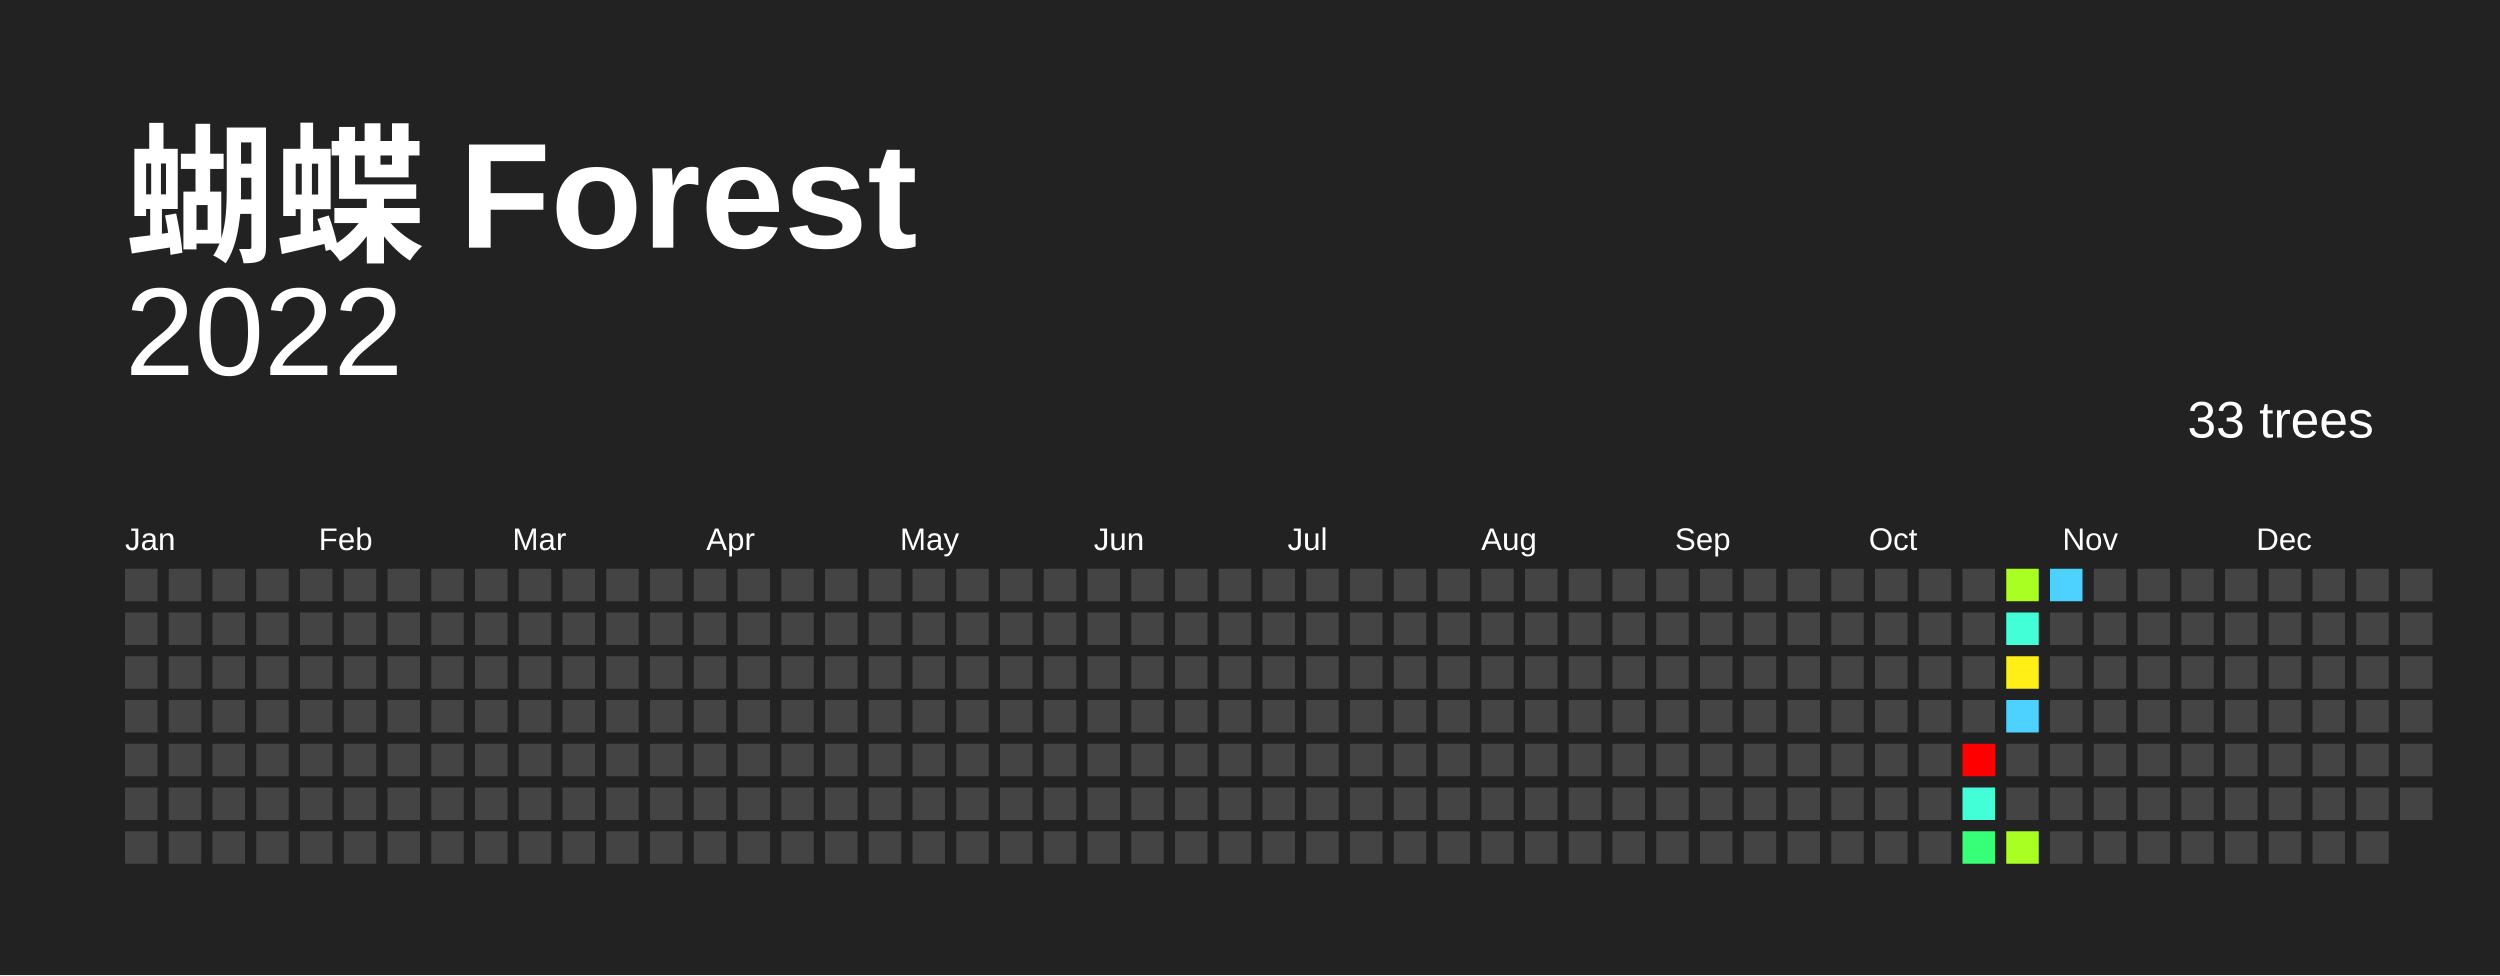
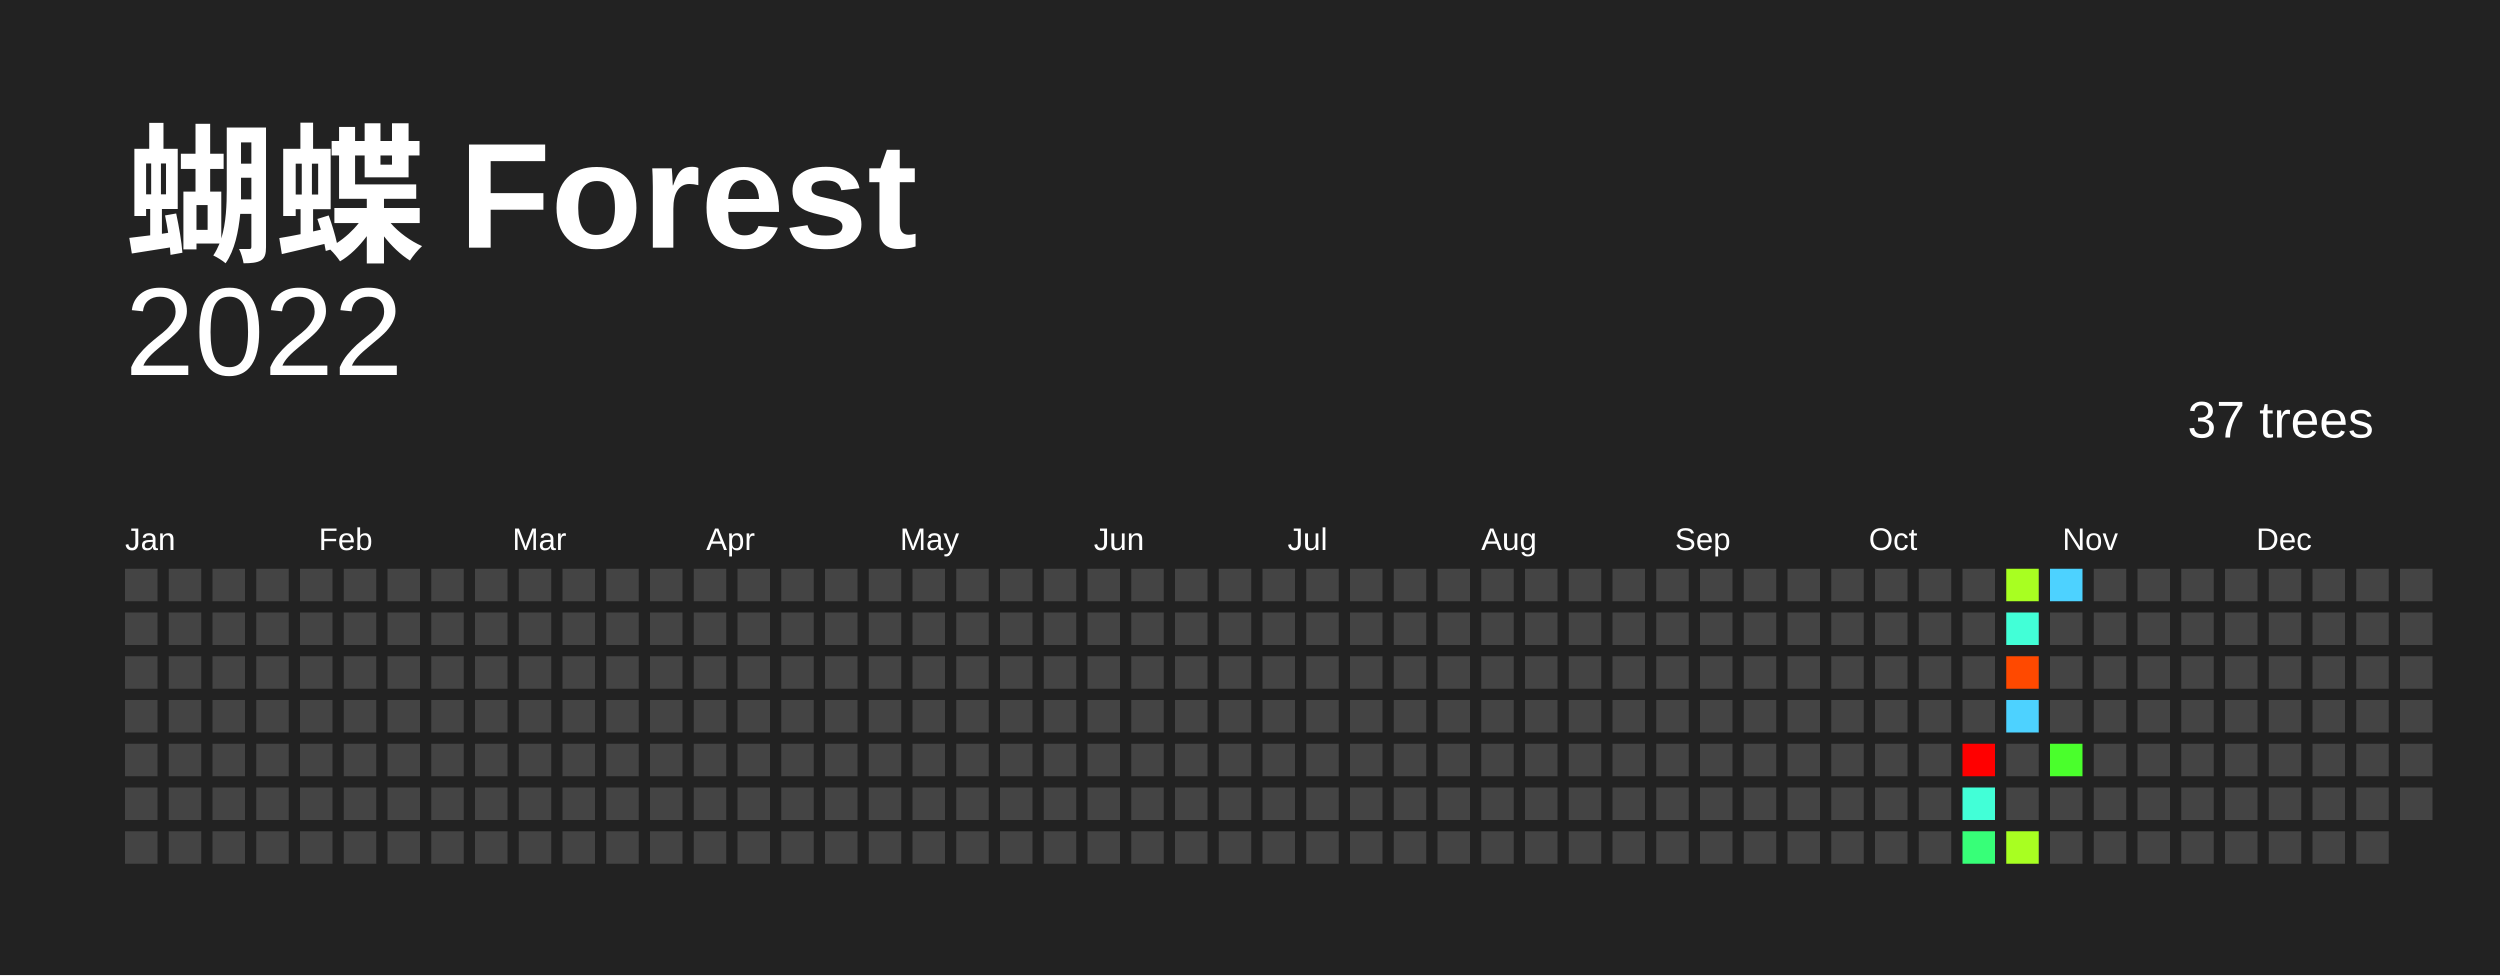
<svg xmlns="http://www.w3.org/2000/svg" baseProfile="full" height="78mm" version="1.1" viewBox="0,0,200,78" width="200mm">
  <defs />
  <rect fill="#222222" height="78" width="200" x="0" y="0" />
  <text fill="#FFFFFF" style="font-size:12px; font-family:Arial; font-weight:bold;" x="10" y="20">蝴蝶 Forest</text>
  <text alignment-baseline="hanging" fill="#FFFFFF" style="font-size:10.0px; font-family:Arial;" x="10" y="30">2022</text>
-   <text alignment-baseline="hanging" fill="#FFFFFF" style="font-size:4.125px; font-family:Arial;" x="175" y="35">33 trees</text>
+   <text alignment-baseline="hanging" fill="#FFFFFF" style="font-size:4.125px; font-family:Arial;" x="175" y="35">37 trees</text>
  <text fill="#FFFFFF" style="font-size:2.5px; font-family:Arial" x="10.0" y="44">Jan</text>
  <text fill="#FFFFFF" style="font-size:2.5px; font-family:Arial" x="25.5" y="44">Feb</text>
  <text fill="#FFFFFF" style="font-size:2.5px; font-family:Arial" x="41.0" y="44">Mar</text>
  <text fill="#FFFFFF" style="font-size:2.5px; font-family:Arial" x="56.5" y="44">Apr</text>
  <text fill="#FFFFFF" style="font-size:2.5px; font-family:Arial" x="72.0" y="44">May</text>
  <text fill="#FFFFFF" style="font-size:2.5px; font-family:Arial" x="87.5" y="44">Jun</text>
  <text fill="#FFFFFF" style="font-size:2.5px; font-family:Arial" x="103.0" y="44">Jul</text>
  <text fill="#FFFFFF" style="font-size:2.5px; font-family:Arial" x="118.5" y="44">Aug</text>
  <text fill="#FFFFFF" style="font-size:2.5px; font-family:Arial" x="134.0" y="44">Sep</text>
  <text fill="#FFFFFF" style="font-size:2.5px; font-family:Arial" x="149.5" y="44">Oct</text>
  <text fill="#FFFFFF" style="font-size:2.5px; font-family:Arial" x="165.0" y="44">Nov</text>
  <text fill="#FFFFFF" style="font-size:2.5px; font-family:Arial" x="180.5" y="44">Dec</text>
  <rect fill="#444444" height="2.6" width="2.6" x="10.0" y="45.5" />
  <rect fill="#444444" height="2.6" width="2.6" x="10.0" y="49.0" />
  <rect fill="#444444" height="2.6" width="2.6" x="10.0" y="52.5" />
  <rect fill="#444444" height="2.6" width="2.6" x="10.0" y="56.0" />
  <rect fill="#444444" height="2.6" width="2.6" x="10.0" y="59.5" />
  <rect fill="#444444" height="2.6" width="2.6" x="10.0" y="63.0" />
  <rect fill="#444444" height="2.6" width="2.6" x="10.0" y="66.5" />
  <rect fill="#444444" height="2.6" width="2.6" x="13.5" y="45.5" />
  <rect fill="#444444" height="2.6" width="2.6" x="13.5" y="49.0" />
  <rect fill="#444444" height="2.6" width="2.6" x="13.5" y="52.5" />
  <rect fill="#444444" height="2.6" width="2.6" x="13.5" y="56.0" />
  <rect fill="#444444" height="2.6" width="2.6" x="13.5" y="59.5" />
  <rect fill="#444444" height="2.6" width="2.6" x="13.5" y="63.0" />
  <rect fill="#444444" height="2.6" width="2.6" x="13.5" y="66.5" />
  <rect fill="#444444" height="2.6" width="2.6" x="17.0" y="45.5" />
  <rect fill="#444444" height="2.6" width="2.6" x="17.0" y="49.0" />
  <rect fill="#444444" height="2.6" width="2.6" x="17.0" y="52.5" />
  <rect fill="#444444" height="2.6" width="2.6" x="17.0" y="56.0" />
  <rect fill="#444444" height="2.6" width="2.6" x="17.0" y="59.5" />
  <rect fill="#444444" height="2.6" width="2.6" x="17.0" y="63.0" />
  <rect fill="#444444" height="2.6" width="2.6" x="17.0" y="66.5" />
  <rect fill="#444444" height="2.6" width="2.6" x="20.5" y="45.5" />
  <rect fill="#444444" height="2.6" width="2.6" x="20.5" y="49.0" />
  <rect fill="#444444" height="2.6" width="2.6" x="20.5" y="52.5" />
  <rect fill="#444444" height="2.6" width="2.6" x="20.5" y="56.0" />
  <rect fill="#444444" height="2.6" width="2.6" x="20.5" y="59.5" />
  <rect fill="#444444" height="2.6" width="2.6" x="20.5" y="63.0" />
  <rect fill="#444444" height="2.6" width="2.6" x="20.5" y="66.5" />
  <rect fill="#444444" height="2.6" width="2.6" x="24.0" y="45.5" />
  <rect fill="#444444" height="2.6" width="2.6" x="24.0" y="49.0" />
  <rect fill="#444444" height="2.6" width="2.6" x="24.0" y="52.5" />
  <rect fill="#444444" height="2.6" width="2.6" x="24.0" y="56.0" />
  <rect fill="#444444" height="2.6" width="2.6" x="24.0" y="59.5" />
  <rect fill="#444444" height="2.6" width="2.6" x="24.0" y="63.0" />
  <rect fill="#444444" height="2.6" width="2.6" x="24.0" y="66.5" />
  <rect fill="#444444" height="2.6" width="2.6" x="27.5" y="45.5" />
  <rect fill="#444444" height="2.6" width="2.6" x="27.5" y="49.0" />
  <rect fill="#444444" height="2.6" width="2.6" x="27.5" y="52.5" />
  <rect fill="#444444" height="2.6" width="2.6" x="27.5" y="56.0" />
  <rect fill="#444444" height="2.6" width="2.6" x="27.5" y="59.5" />
  <rect fill="#444444" height="2.6" width="2.6" x="27.5" y="63.0" />
  <rect fill="#444444" height="2.6" width="2.6" x="27.5" y="66.5" />
  <rect fill="#444444" height="2.6" width="2.6" x="31.0" y="45.5" />
  <rect fill="#444444" height="2.6" width="2.6" x="31.0" y="49.0" />
  <rect fill="#444444" height="2.6" width="2.6" x="31.0" y="52.5" />
  <rect fill="#444444" height="2.6" width="2.6" x="31.0" y="56.0" />
  <rect fill="#444444" height="2.6" width="2.6" x="31.0" y="59.5" />
  <rect fill="#444444" height="2.6" width="2.6" x="31.0" y="63.0" />
  <rect fill="#444444" height="2.6" width="2.6" x="31.0" y="66.5" />
  <rect fill="#444444" height="2.6" width="2.6" x="34.5" y="45.5" />
  <rect fill="#444444" height="2.6" width="2.6" x="34.5" y="49.0" />
  <rect fill="#444444" height="2.6" width="2.6" x="34.5" y="52.5" />
  <rect fill="#444444" height="2.6" width="2.6" x="34.5" y="56.0" />
  <rect fill="#444444" height="2.6" width="2.6" x="34.5" y="59.5" />
  <rect fill="#444444" height="2.6" width="2.6" x="34.5" y="63.0" />
  <rect fill="#444444" height="2.6" width="2.6" x="34.5" y="66.5" />
  <rect fill="#444444" height="2.6" width="2.6" x="38.0" y="45.5" />
  <rect fill="#444444" height="2.6" width="2.6" x="38.0" y="49.0" />
  <rect fill="#444444" height="2.6" width="2.6" x="38.0" y="52.5" />
  <rect fill="#444444" height="2.6" width="2.6" x="38.0" y="56.0" />
  <rect fill="#444444" height="2.6" width="2.6" x="38.0" y="59.5" />
  <rect fill="#444444" height="2.6" width="2.6" x="38.0" y="63.0" />
  <rect fill="#444444" height="2.6" width="2.6" x="38.0" y="66.5" />
  <rect fill="#444444" height="2.6" width="2.6" x="41.5" y="45.5" />
  <rect fill="#444444" height="2.6" width="2.6" x="41.5" y="49.0" />
  <rect fill="#444444" height="2.6" width="2.6" x="41.5" y="52.5" />
  <rect fill="#444444" height="2.6" width="2.6" x="41.5" y="56.0" />
  <rect fill="#444444" height="2.6" width="2.6" x="41.5" y="59.5" />
  <rect fill="#444444" height="2.6" width="2.6" x="41.5" y="63.0" />
  <rect fill="#444444" height="2.6" width="2.6" x="41.5" y="66.5" />
  <rect fill="#444444" height="2.6" width="2.6" x="45.0" y="45.5" />
  <rect fill="#444444" height="2.6" width="2.6" x="45.0" y="49.0" />
  <rect fill="#444444" height="2.6" width="2.6" x="45.0" y="52.5" />
  <rect fill="#444444" height="2.6" width="2.6" x="45.0" y="56.0" />
  <rect fill="#444444" height="2.6" width="2.6" x="45.0" y="59.5" />
  <rect fill="#444444" height="2.6" width="2.6" x="45.0" y="63.0" />
  <rect fill="#444444" height="2.6" width="2.6" x="45.0" y="66.5" />
  <rect fill="#444444" height="2.6" width="2.6" x="48.5" y="45.5" />
  <rect fill="#444444" height="2.6" width="2.6" x="48.5" y="49.0" />
  <rect fill="#444444" height="2.6" width="2.6" x="48.5" y="52.5" />
  <rect fill="#444444" height="2.6" width="2.6" x="48.5" y="56.0" />
  <rect fill="#444444" height="2.6" width="2.6" x="48.5" y="59.5" />
  <rect fill="#444444" height="2.6" width="2.6" x="48.5" y="63.0" />
  <rect fill="#444444" height="2.6" width="2.6" x="48.5" y="66.5" />
  <rect fill="#444444" height="2.6" width="2.6" x="52.0" y="45.5" />
  <rect fill="#444444" height="2.6" width="2.6" x="52.0" y="49.0" />
  <rect fill="#444444" height="2.6" width="2.6" x="52.0" y="52.5" />
  <rect fill="#444444" height="2.6" width="2.6" x="52.0" y="56.0" />
  <rect fill="#444444" height="2.6" width="2.6" x="52.0" y="59.5" />
  <rect fill="#444444" height="2.6" width="2.6" x="52.0" y="63.0" />
  <rect fill="#444444" height="2.6" width="2.6" x="52.0" y="66.5" />
  <rect fill="#444444" height="2.6" width="2.6" x="55.5" y="45.5" />
  <rect fill="#444444" height="2.6" width="2.6" x="55.5" y="49.0" />
  <rect fill="#444444" height="2.6" width="2.6" x="55.5" y="52.5" />
  <rect fill="#444444" height="2.6" width="2.6" x="55.5" y="56.0" />
  <rect fill="#444444" height="2.6" width="2.6" x="55.5" y="59.5" />
  <rect fill="#444444" height="2.6" width="2.6" x="55.5" y="63.0" />
  <rect fill="#444444" height="2.6" width="2.6" x="55.5" y="66.5" />
  <rect fill="#444444" height="2.6" width="2.6" x="59.0" y="45.5" />
  <rect fill="#444444" height="2.6" width="2.6" x="59.0" y="49.0" />
  <rect fill="#444444" height="2.6" width="2.6" x="59.0" y="52.5" />
  <rect fill="#444444" height="2.6" width="2.6" x="59.0" y="56.0" />
  <rect fill="#444444" height="2.6" width="2.6" x="59.0" y="59.5" />
  <rect fill="#444444" height="2.6" width="2.6" x="59.0" y="63.0" />
  <rect fill="#444444" height="2.6" width="2.6" x="59.0" y="66.5" />
  <rect fill="#444444" height="2.6" width="2.6" x="62.5" y="45.5" />
  <rect fill="#444444" height="2.6" width="2.6" x="62.5" y="49.0" />
  <rect fill="#444444" height="2.6" width="2.6" x="62.5" y="52.5" />
  <rect fill="#444444" height="2.6" width="2.6" x="62.5" y="56.0" />
  <rect fill="#444444" height="2.6" width="2.6" x="62.5" y="59.5" />
  <rect fill="#444444" height="2.6" width="2.6" x="62.5" y="63.0" />
  <rect fill="#444444" height="2.6" width="2.6" x="62.5" y="66.5" />
  <rect fill="#444444" height="2.6" width="2.6" x="66.0" y="45.5" />
  <rect fill="#444444" height="2.6" width="2.6" x="66.0" y="49.0" />
  <rect fill="#444444" height="2.6" width="2.6" x="66.0" y="52.5" />
  <rect fill="#444444" height="2.6" width="2.6" x="66.0" y="56.0" />
  <rect fill="#444444" height="2.6" width="2.6" x="66.0" y="59.5" />
  <rect fill="#444444" height="2.6" width="2.6" x="66.0" y="63.0" />
  <rect fill="#444444" height="2.6" width="2.6" x="66.0" y="66.5" />
  <rect fill="#444444" height="2.6" width="2.6" x="69.5" y="45.5" />
  <rect fill="#444444" height="2.6" width="2.6" x="69.5" y="49.0" />
  <rect fill="#444444" height="2.6" width="2.6" x="69.5" y="52.5" />
  <rect fill="#444444" height="2.6" width="2.6" x="69.5" y="56.0" />
  <rect fill="#444444" height="2.6" width="2.6" x="69.5" y="59.5" />
  <rect fill="#444444" height="2.6" width="2.6" x="69.5" y="63.0" />
  <rect fill="#444444" height="2.6" width="2.6" x="69.5" y="66.5" />
  <rect fill="#444444" height="2.6" width="2.6" x="73.0" y="45.5" />
  <rect fill="#444444" height="2.6" width="2.6" x="73.0" y="49.0" />
  <rect fill="#444444" height="2.6" width="2.6" x="73.0" y="52.5" />
  <rect fill="#444444" height="2.6" width="2.6" x="73.0" y="56.0" />
  <rect fill="#444444" height="2.6" width="2.6" x="73.0" y="59.5" />
  <rect fill="#444444" height="2.6" width="2.6" x="73.0" y="63.0" />
  <rect fill="#444444" height="2.6" width="2.6" x="73.0" y="66.5" />
  <rect fill="#444444" height="2.6" width="2.6" x="76.5" y="45.5" />
  <rect fill="#444444" height="2.6" width="2.6" x="76.5" y="49.0" />
  <rect fill="#444444" height="2.6" width="2.6" x="76.5" y="52.5" />
  <rect fill="#444444" height="2.6" width="2.6" x="76.5" y="56.0" />
  <rect fill="#444444" height="2.6" width="2.6" x="76.5" y="59.5" />
  <rect fill="#444444" height="2.6" width="2.6" x="76.5" y="63.0" />
  <rect fill="#444444" height="2.6" width="2.6" x="76.5" y="66.5" />
  <rect fill="#444444" height="2.6" width="2.6" x="80.0" y="45.5" />
  <rect fill="#444444" height="2.6" width="2.6" x="80.0" y="49.0" />
  <rect fill="#444444" height="2.6" width="2.6" x="80.0" y="52.5" />
  <rect fill="#444444" height="2.6" width="2.6" x="80.0" y="56.0" />
  <rect fill="#444444" height="2.6" width="2.6" x="80.0" y="59.5" />
  <rect fill="#444444" height="2.6" width="2.6" x="80.0" y="63.0" />
  <rect fill="#444444" height="2.6" width="2.6" x="80.0" y="66.5" />
  <rect fill="#444444" height="2.6" width="2.6" x="83.5" y="45.5" />
  <rect fill="#444444" height="2.6" width="2.6" x="83.5" y="49.0" />
  <rect fill="#444444" height="2.6" width="2.6" x="83.5" y="52.5" />
  <rect fill="#444444" height="2.6" width="2.6" x="83.5" y="56.0" />
  <rect fill="#444444" height="2.6" width="2.6" x="83.5" y="59.5" />
  <rect fill="#444444" height="2.6" width="2.6" x="83.5" y="63.0" />
  <rect fill="#444444" height="2.6" width="2.6" x="83.5" y="66.5" />
  <rect fill="#444444" height="2.6" width="2.6" x="87.0" y="45.5" />
  <rect fill="#444444" height="2.6" width="2.6" x="87.0" y="49.0" />
  <rect fill="#444444" height="2.6" width="2.6" x="87.0" y="52.5" />
  <rect fill="#444444" height="2.6" width="2.6" x="87.0" y="56.0" />
  <rect fill="#444444" height="2.6" width="2.6" x="87.0" y="59.5" />
  <rect fill="#444444" height="2.6" width="2.6" x="87.0" y="63.0" />
  <rect fill="#444444" height="2.6" width="2.6" x="87.0" y="66.5" />
  <rect fill="#444444" height="2.6" width="2.6" x="90.5" y="45.5" />
  <rect fill="#444444" height="2.6" width="2.6" x="90.5" y="49.0" />
  <rect fill="#444444" height="2.6" width="2.6" x="90.5" y="52.5" />
  <rect fill="#444444" height="2.6" width="2.6" x="90.5" y="56.0" />
  <rect fill="#444444" height="2.6" width="2.6" x="90.5" y="59.5" />
  <rect fill="#444444" height="2.6" width="2.6" x="90.5" y="63.0" />
  <rect fill="#444444" height="2.6" width="2.6" x="90.5" y="66.5" />
  <rect fill="#444444" height="2.6" width="2.6" x="94.0" y="45.5" />
  <rect fill="#444444" height="2.6" width="2.6" x="94.0" y="49.0" />
  <rect fill="#444444" height="2.6" width="2.6" x="94.0" y="52.5" />
  <rect fill="#444444" height="2.6" width="2.6" x="94.0" y="56.0" />
  <rect fill="#444444" height="2.6" width="2.6" x="94.0" y="59.5" />
  <rect fill="#444444" height="2.6" width="2.6" x="94.0" y="63.0" />
  <rect fill="#444444" height="2.6" width="2.6" x="94.0" y="66.5" />
  <rect fill="#444444" height="2.6" width="2.6" x="97.5" y="45.5" />
  <rect fill="#444444" height="2.6" width="2.6" x="97.5" y="49.0" />
  <rect fill="#444444" height="2.6" width="2.6" x="97.5" y="52.5" />
  <rect fill="#444444" height="2.6" width="2.6" x="97.5" y="56.0" />
  <rect fill="#444444" height="2.6" width="2.6" x="97.5" y="59.5" />
  <rect fill="#444444" height="2.6" width="2.6" x="97.5" y="63.0" />
  <rect fill="#444444" height="2.6" width="2.6" x="97.5" y="66.5" />
  <rect fill="#444444" height="2.6" width="2.6" x="101.0" y="45.5" />
  <rect fill="#444444" height="2.6" width="2.6" x="101.0" y="49.0" />
  <rect fill="#444444" height="2.6" width="2.6" x="101.0" y="52.5" />
  <rect fill="#444444" height="2.6" width="2.6" x="101.0" y="56.0" />
  <rect fill="#444444" height="2.6" width="2.6" x="101.0" y="59.5" />
  <rect fill="#444444" height="2.6" width="2.6" x="101.0" y="63.0" />
  <rect fill="#444444" height="2.6" width="2.6" x="101.0" y="66.5" />
  <rect fill="#444444" height="2.6" width="2.6" x="104.5" y="45.5" />
  <rect fill="#444444" height="2.6" width="2.6" x="104.5" y="49.0" />
  <rect fill="#444444" height="2.6" width="2.6" x="104.5" y="52.5" />
  <rect fill="#444444" height="2.6" width="2.6" x="104.5" y="56.0" />
  <rect fill="#444444" height="2.6" width="2.6" x="104.5" y="59.5" />
  <rect fill="#444444" height="2.6" width="2.6" x="104.5" y="63.0" />
  <rect fill="#444444" height="2.6" width="2.6" x="104.5" y="66.5" />
  <rect fill="#444444" height="2.6" width="2.6" x="108.0" y="45.5" />
  <rect fill="#444444" height="2.6" width="2.6" x="108.0" y="49.0" />
  <rect fill="#444444" height="2.6" width="2.6" x="108.0" y="52.5" />
  <rect fill="#444444" height="2.6" width="2.6" x="108.0" y="56.0" />
  <rect fill="#444444" height="2.6" width="2.6" x="108.0" y="59.5" />
  <rect fill="#444444" height="2.6" width="2.6" x="108.0" y="63.0" />
  <rect fill="#444444" height="2.6" width="2.6" x="108.0" y="66.5" />
  <rect fill="#444444" height="2.6" width="2.6" x="111.5" y="45.5" />
  <rect fill="#444444" height="2.6" width="2.6" x="111.5" y="49.0" />
  <rect fill="#444444" height="2.6" width="2.6" x="111.5" y="52.5" />
  <rect fill="#444444" height="2.6" width="2.6" x="111.5" y="56.0" />
  <rect fill="#444444" height="2.6" width="2.6" x="111.5" y="59.5" />
  <rect fill="#444444" height="2.6" width="2.6" x="111.5" y="63.0" />
  <rect fill="#444444" height="2.6" width="2.6" x="111.5" y="66.5" />
  <rect fill="#444444" height="2.6" width="2.6" x="115.0" y="45.5" />
  <rect fill="#444444" height="2.6" width="2.6" x="115.0" y="49.0" />
  <rect fill="#444444" height="2.6" width="2.6" x="115.0" y="52.5" />
  <rect fill="#444444" height="2.6" width="2.6" x="115.0" y="56.0" />
  <rect fill="#444444" height="2.6" width="2.6" x="115.0" y="59.5" />
  <rect fill="#444444" height="2.6" width="2.6" x="115.0" y="63.0" />
  <rect fill="#444444" height="2.6" width="2.6" x="115.0" y="66.5" />
  <rect fill="#444444" height="2.6" width="2.6" x="118.5" y="45.5" />
  <rect fill="#444444" height="2.6" width="2.6" x="118.5" y="49.0" />
  <rect fill="#444444" height="2.6" width="2.6" x="118.5" y="52.5" />
  <rect fill="#444444" height="2.6" width="2.6" x="118.5" y="56.0" />
  <rect fill="#444444" height="2.6" width="2.6" x="118.5" y="59.5" />
  <rect fill="#444444" height="2.6" width="2.6" x="118.5" y="63.0" />
  <rect fill="#444444" height="2.6" width="2.6" x="118.5" y="66.5" />
  <rect fill="#444444" height="2.6" width="2.6" x="122.0" y="45.5" />
  <rect fill="#444444" height="2.6" width="2.6" x="122.0" y="49.0" />
  <rect fill="#444444" height="2.6" width="2.6" x="122.0" y="52.5" />
  <rect fill="#444444" height="2.6" width="2.6" x="122.0" y="56.0" />
  <rect fill="#444444" height="2.6" width="2.6" x="122.0" y="59.5" />
  <rect fill="#444444" height="2.6" width="2.6" x="122.0" y="63.0" />
  <rect fill="#444444" height="2.6" width="2.6" x="122.0" y="66.5" />
  <rect fill="#444444" height="2.6" width="2.6" x="125.5" y="45.5" />
  <rect fill="#444444" height="2.6" width="2.6" x="125.5" y="49.0" />
  <rect fill="#444444" height="2.6" width="2.6" x="125.5" y="52.5" />
  <rect fill="#444444" height="2.6" width="2.6" x="125.5" y="56.0" />
  <rect fill="#444444" height="2.6" width="2.6" x="125.5" y="59.5" />
  <rect fill="#444444" height="2.6" width="2.6" x="125.5" y="63.0" />
  <rect fill="#444444" height="2.6" width="2.6" x="125.5" y="66.5" />
  <rect fill="#444444" height="2.6" width="2.6" x="129.0" y="45.5" />
  <rect fill="#444444" height="2.6" width="2.6" x="129.0" y="49.0" />
  <rect fill="#444444" height="2.6" width="2.6" x="129.0" y="52.5" />
  <rect fill="#444444" height="2.6" width="2.6" x="129.0" y="56.0" />
  <rect fill="#444444" height="2.6" width="2.6" x="129.0" y="59.5" />
  <rect fill="#444444" height="2.6" width="2.6" x="129.0" y="63.0" />
  <rect fill="#444444" height="2.6" width="2.6" x="129.0" y="66.5" />
  <rect fill="#444444" height="2.6" width="2.6" x="132.5" y="45.5" />
  <rect fill="#444444" height="2.6" width="2.6" x="132.5" y="49.0" />
  <rect fill="#444444" height="2.6" width="2.6" x="132.5" y="52.5" />
  <rect fill="#444444" height="2.6" width="2.6" x="132.5" y="56.0" />
  <rect fill="#444444" height="2.6" width="2.6" x="132.5" y="59.5" />
  <rect fill="#444444" height="2.6" width="2.6" x="132.5" y="63.0" />
  <rect fill="#444444" height="2.6" width="2.6" x="132.5" y="66.5" />
  <rect fill="#444444" height="2.6" width="2.6" x="136.0" y="45.5" />
  <rect fill="#444444" height="2.6" width="2.6" x="136.0" y="49.0" />
  <rect fill="#444444" height="2.6" width="2.6" x="136.0" y="52.5" />
  <rect fill="#444444" height="2.6" width="2.6" x="136.0" y="56.0" />
  <rect fill="#444444" height="2.6" width="2.6" x="136.0" y="59.5" />
  <rect fill="#444444" height="2.6" width="2.6" x="136.0" y="63.0" />
  <rect fill="#444444" height="2.6" width="2.6" x="136.0" y="66.5" />
  <rect fill="#444444" height="2.6" width="2.6" x="139.5" y="45.5" />
  <rect fill="#444444" height="2.6" width="2.6" x="139.5" y="49.0" />
  <rect fill="#444444" height="2.6" width="2.6" x="139.5" y="52.5" />
  <rect fill="#444444" height="2.6" width="2.6" x="139.5" y="56.0" />
  <rect fill="#444444" height="2.6" width="2.6" x="139.5" y="59.5" />
  <rect fill="#444444" height="2.6" width="2.6" x="139.5" y="63.0" />
  <rect fill="#444444" height="2.6" width="2.6" x="139.5" y="66.5" />
  <rect fill="#444444" height="2.6" width="2.6" x="143.0" y="45.5" />
  <rect fill="#444444" height="2.6" width="2.6" x="143.0" y="49.0" />
  <rect fill="#444444" height="2.6" width="2.6" x="143.0" y="52.5" />
  <rect fill="#444444" height="2.6" width="2.6" x="143.0" y="56.0" />
  <rect fill="#444444" height="2.6" width="2.6" x="143.0" y="59.5" />
  <rect fill="#444444" height="2.6" width="2.6" x="143.0" y="63.0" />
  <rect fill="#444444" height="2.6" width="2.6" x="143.0" y="66.5" />
  <rect fill="#444444" height="2.6" width="2.6" x="146.5" y="45.5" />
  <rect fill="#444444" height="2.6" width="2.6" x="146.5" y="49.0" />
  <rect fill="#444444" height="2.6" width="2.6" x="146.5" y="52.5" />
  <rect fill="#444444" height="2.6" width="2.6" x="146.5" y="56.0" />
  <rect fill="#444444" height="2.6" width="2.6" x="146.5" y="59.5" />
  <rect fill="#444444" height="2.6" width="2.6" x="146.5" y="63.0" />
  <rect fill="#444444" height="2.6" width="2.6" x="146.5" y="66.5" />
  <rect fill="#444444" height="2.6" width="2.6" x="150.0" y="45.5" />
  <rect fill="#444444" height="2.6" width="2.6" x="150.0" y="49.0" />
  <rect fill="#444444" height="2.6" width="2.6" x="150.0" y="52.5" />
  <rect fill="#444444" height="2.6" width="2.6" x="150.0" y="56.0" />
  <rect fill="#444444" height="2.6" width="2.6" x="150.0" y="59.5" />
  <rect fill="#444444" height="2.6" width="2.6" x="150.0" y="63.0" />
  <rect fill="#444444" height="2.6" width="2.6" x="150.0" y="66.5" />
  <rect fill="#444444" height="2.6" width="2.6" x="153.5" y="45.5" />
  <rect fill="#444444" height="2.6" width="2.6" x="153.5" y="49.0" />
  <rect fill="#444444" height="2.6" width="2.6" x="153.5" y="52.5" />
  <rect fill="#444444" height="2.6" width="2.6" x="153.5" y="56.0" />
  <rect fill="#444444" height="2.6" width="2.6" x="153.5" y="59.5" />
  <rect fill="#444444" height="2.6" width="2.6" x="153.5" y="63.0" />
  <rect fill="#444444" height="2.6" width="2.6" x="153.5" y="66.5" />
  <rect fill="#444444" height="2.6" width="2.6" x="157.0" y="45.5" />
  <rect fill="#444444" height="2.6" width="2.6" x="157.0" y="49.0" />
  <rect fill="#444444" height="2.6" width="2.6" x="157.0" y="52.5" />
  <rect fill="#444444" height="2.6" width="2.6" x="157.0" y="56.0" />
  <rect fill="red" height="2.6" width="2.6" x="157.0" y="59.5" />
  <rect fill="#42ffd7" height="2.6" width="2.6" x="157.0" y="63.0" />
  <rect fill="#37ff78" height="2.6" width="2.6" x="157.0" y="66.5" />
  <rect fill="#a8ff21" height="2.6" width="2.6" x="160.5" y="45.5" />
  <rect fill="#42ffd7" height="2.6" width="2.6" x="160.5" y="49.0" />
-   <rect fill="#ffef16" height="2.6" width="2.6" x="160.5" y="52.5" />
+   <rect fill="#ff4900" height="2.6" width="2.6" x="160.5" y="52.5" />
  <rect fill="#4dd2ff" height="2.6" width="2.6" x="160.5" y="56.0" />
  <rect fill="#444444" height="2.6" width="2.6" x="160.5" y="59.5" />
  <rect fill="#444444" height="2.6" width="2.6" x="160.5" y="63.0" />
  <rect fill="#a8ff21" height="2.6" width="2.6" x="160.5" y="66.5" />
  <rect fill="#4dd2ff" height="2.6" width="2.6" x="164.0" y="45.5" />
  <rect fill="#444444" height="2.6" width="2.6" x="164.0" y="49.0" />
  <rect fill="#444444" height="2.6" width="2.6" x="164.0" y="52.5" />
  <rect fill="#444444" height="2.6" width="2.6" x="164.0" y="56.0" />
-   <rect fill="#444444" height="2.6" width="2.6" x="164.0" y="59.5" />
+   <rect fill="#4aff2c" height="2.6" width="2.6" x="164.0" y="59.5" />
  <rect fill="#444444" height="2.6" width="2.6" x="164.0" y="63.0" />
  <rect fill="#444444" height="2.6" width="2.6" x="164.0" y="66.5" />
  <rect fill="#444444" height="2.6" width="2.6" x="167.5" y="45.5" />
  <rect fill="#444444" height="2.6" width="2.6" x="167.5" y="49.0" />
  <rect fill="#444444" height="2.6" width="2.6" x="167.5" y="52.5" />
  <rect fill="#444444" height="2.6" width="2.6" x="167.5" y="56.0" />
  <rect fill="#444444" height="2.6" width="2.6" x="167.5" y="59.5" />
  <rect fill="#444444" height="2.6" width="2.6" x="167.5" y="63.0" />
  <rect fill="#444444" height="2.6" width="2.6" x="167.5" y="66.5" />
  <rect fill="#444444" height="2.6" width="2.6" x="171.0" y="45.5" />
  <rect fill="#444444" height="2.6" width="2.6" x="171.0" y="49.0" />
  <rect fill="#444444" height="2.6" width="2.6" x="171.0" y="52.5" />
  <rect fill="#444444" height="2.6" width="2.6" x="171.0" y="56.0" />
  <rect fill="#444444" height="2.6" width="2.6" x="171.0" y="59.5" />
  <rect fill="#444444" height="2.6" width="2.6" x="171.0" y="63.0" />
  <rect fill="#444444" height="2.6" width="2.6" x="171.0" y="66.5" />
  <rect fill="#444444" height="2.6" width="2.6" x="174.5" y="45.5" />
  <rect fill="#444444" height="2.6" width="2.6" x="174.5" y="49.0" />
  <rect fill="#444444" height="2.6" width="2.6" x="174.5" y="52.5" />
  <rect fill="#444444" height="2.6" width="2.6" x="174.5" y="56.0" />
  <rect fill="#444444" height="2.6" width="2.6" x="174.5" y="59.5" />
  <rect fill="#444444" height="2.6" width="2.6" x="174.5" y="63.0" />
  <rect fill="#444444" height="2.6" width="2.6" x="174.5" y="66.5" />
  <rect fill="#444444" height="2.6" width="2.6" x="178.0" y="45.5" />
  <rect fill="#444444" height="2.6" width="2.6" x="178.0" y="49.0" />
  <rect fill="#444444" height="2.6" width="2.6" x="178.0" y="52.5" />
  <rect fill="#444444" height="2.6" width="2.6" x="178.0" y="56.0" />
  <rect fill="#444444" height="2.6" width="2.6" x="178.0" y="59.5" />
  <rect fill="#444444" height="2.6" width="2.6" x="178.0" y="63.0" />
  <rect fill="#444444" height="2.6" width="2.6" x="178.0" y="66.5" />
  <rect fill="#444444" height="2.6" width="2.6" x="181.5" y="45.5" />
  <rect fill="#444444" height="2.6" width="2.6" x="181.5" y="49.0" />
  <rect fill="#444444" height="2.6" width="2.6" x="181.5" y="52.5" />
  <rect fill="#444444" height="2.6" width="2.6" x="181.5" y="56.0" />
  <rect fill="#444444" height="2.6" width="2.6" x="181.5" y="59.5" />
  <rect fill="#444444" height="2.6" width="2.6" x="181.5" y="63.0" />
  <rect fill="#444444" height="2.6" width="2.6" x="181.5" y="66.5" />
  <rect fill="#444444" height="2.6" width="2.6" x="185.0" y="45.5" />
  <rect fill="#444444" height="2.6" width="2.6" x="185.0" y="49.0" />
  <rect fill="#444444" height="2.6" width="2.6" x="185.0" y="52.5" />
  <rect fill="#444444" height="2.6" width="2.6" x="185.0" y="56.0" />
  <rect fill="#444444" height="2.6" width="2.6" x="185.0" y="59.5" />
  <rect fill="#444444" height="2.6" width="2.6" x="185.0" y="63.0" />
  <rect fill="#444444" height="2.6" width="2.6" x="185.0" y="66.5" />
  <rect fill="#444444" height="2.6" width="2.6" x="188.5" y="45.5" />
  <rect fill="#444444" height="2.6" width="2.6" x="188.5" y="49.0" />
  <rect fill="#444444" height="2.6" width="2.6" x="188.5" y="52.5" />
  <rect fill="#444444" height="2.6" width="2.6" x="188.5" y="56.0" />
  <rect fill="#444444" height="2.6" width="2.6" x="188.5" y="59.5" />
  <rect fill="#444444" height="2.6" width="2.6" x="188.5" y="63.0" />
  <rect fill="#444444" height="2.6" width="2.6" x="188.5" y="66.5" />
  <rect fill="#444444" height="2.6" width="2.6" x="192.0" y="45.5" />
  <rect fill="#444444" height="2.6" width="2.6" x="192.0" y="49.0" />
  <rect fill="#444444" height="2.6" width="2.6" x="192.0" y="52.5" />
  <rect fill="#444444" height="2.6" width="2.6" x="192.0" y="56.0" />
  <rect fill="#444444" height="2.6" width="2.6" x="192.0" y="59.5" />
  <rect fill="#444444" height="2.6" width="2.6" x="192.0" y="63.0" />
</svg>
